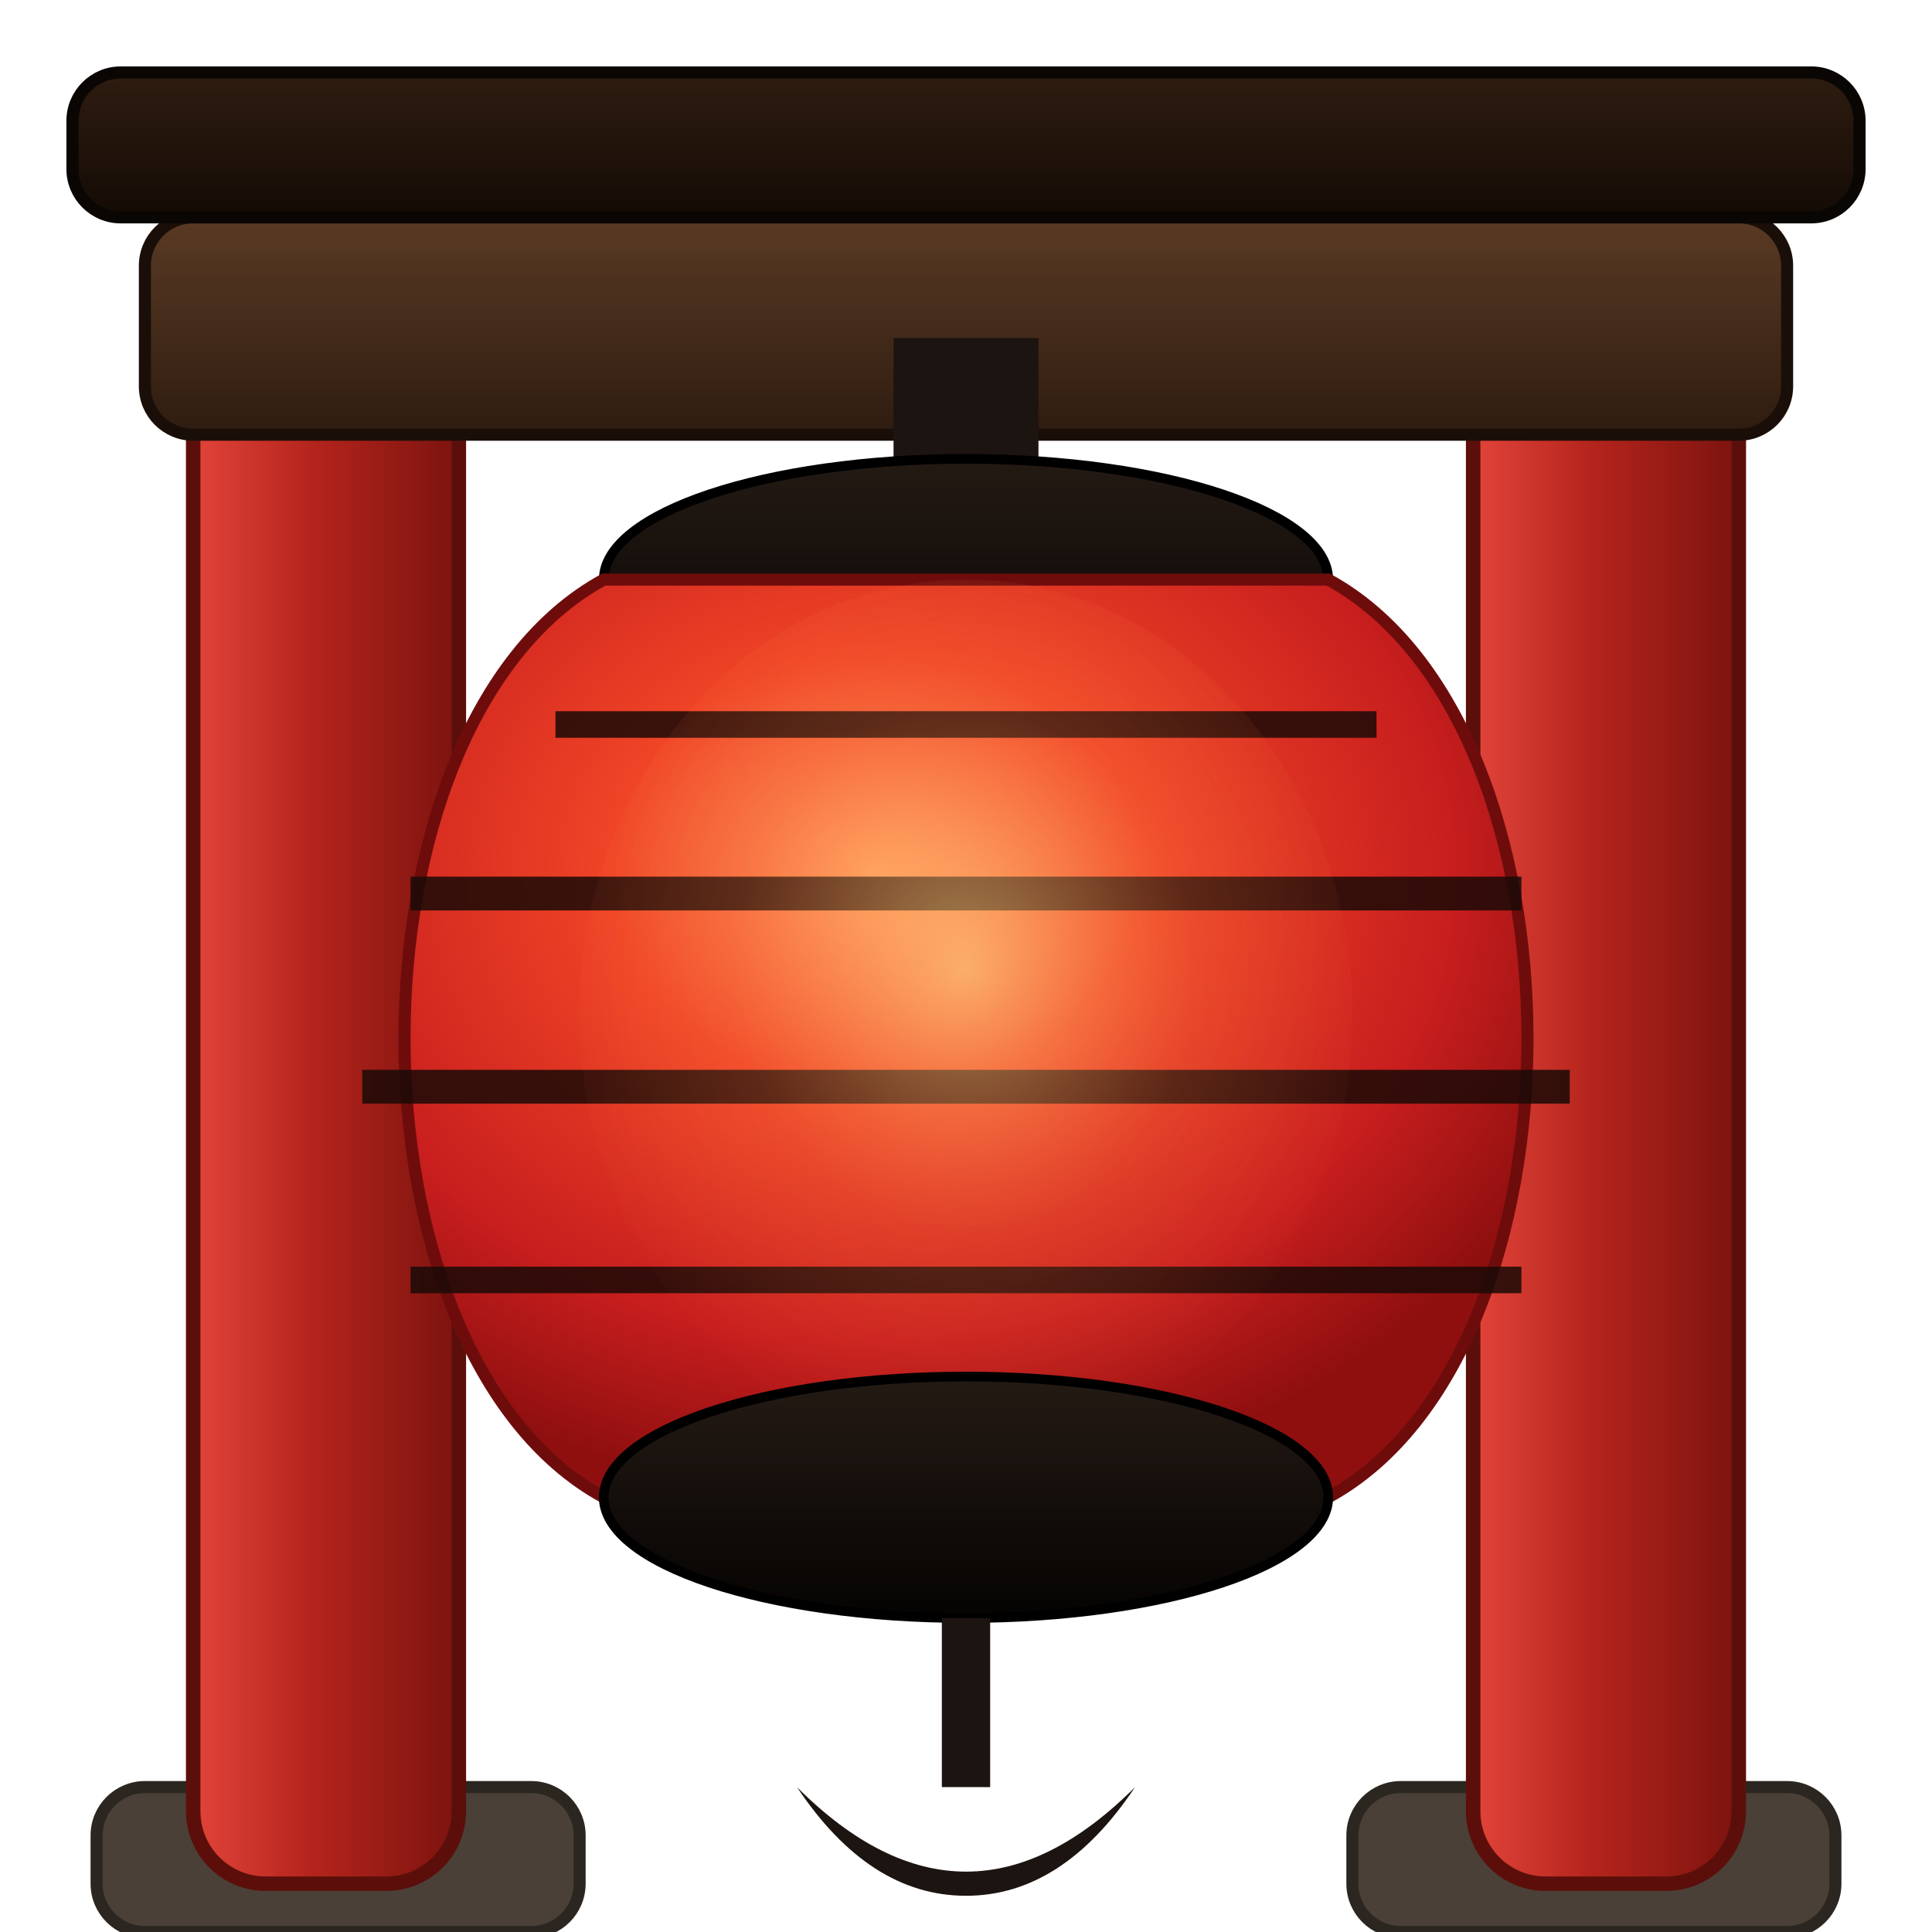
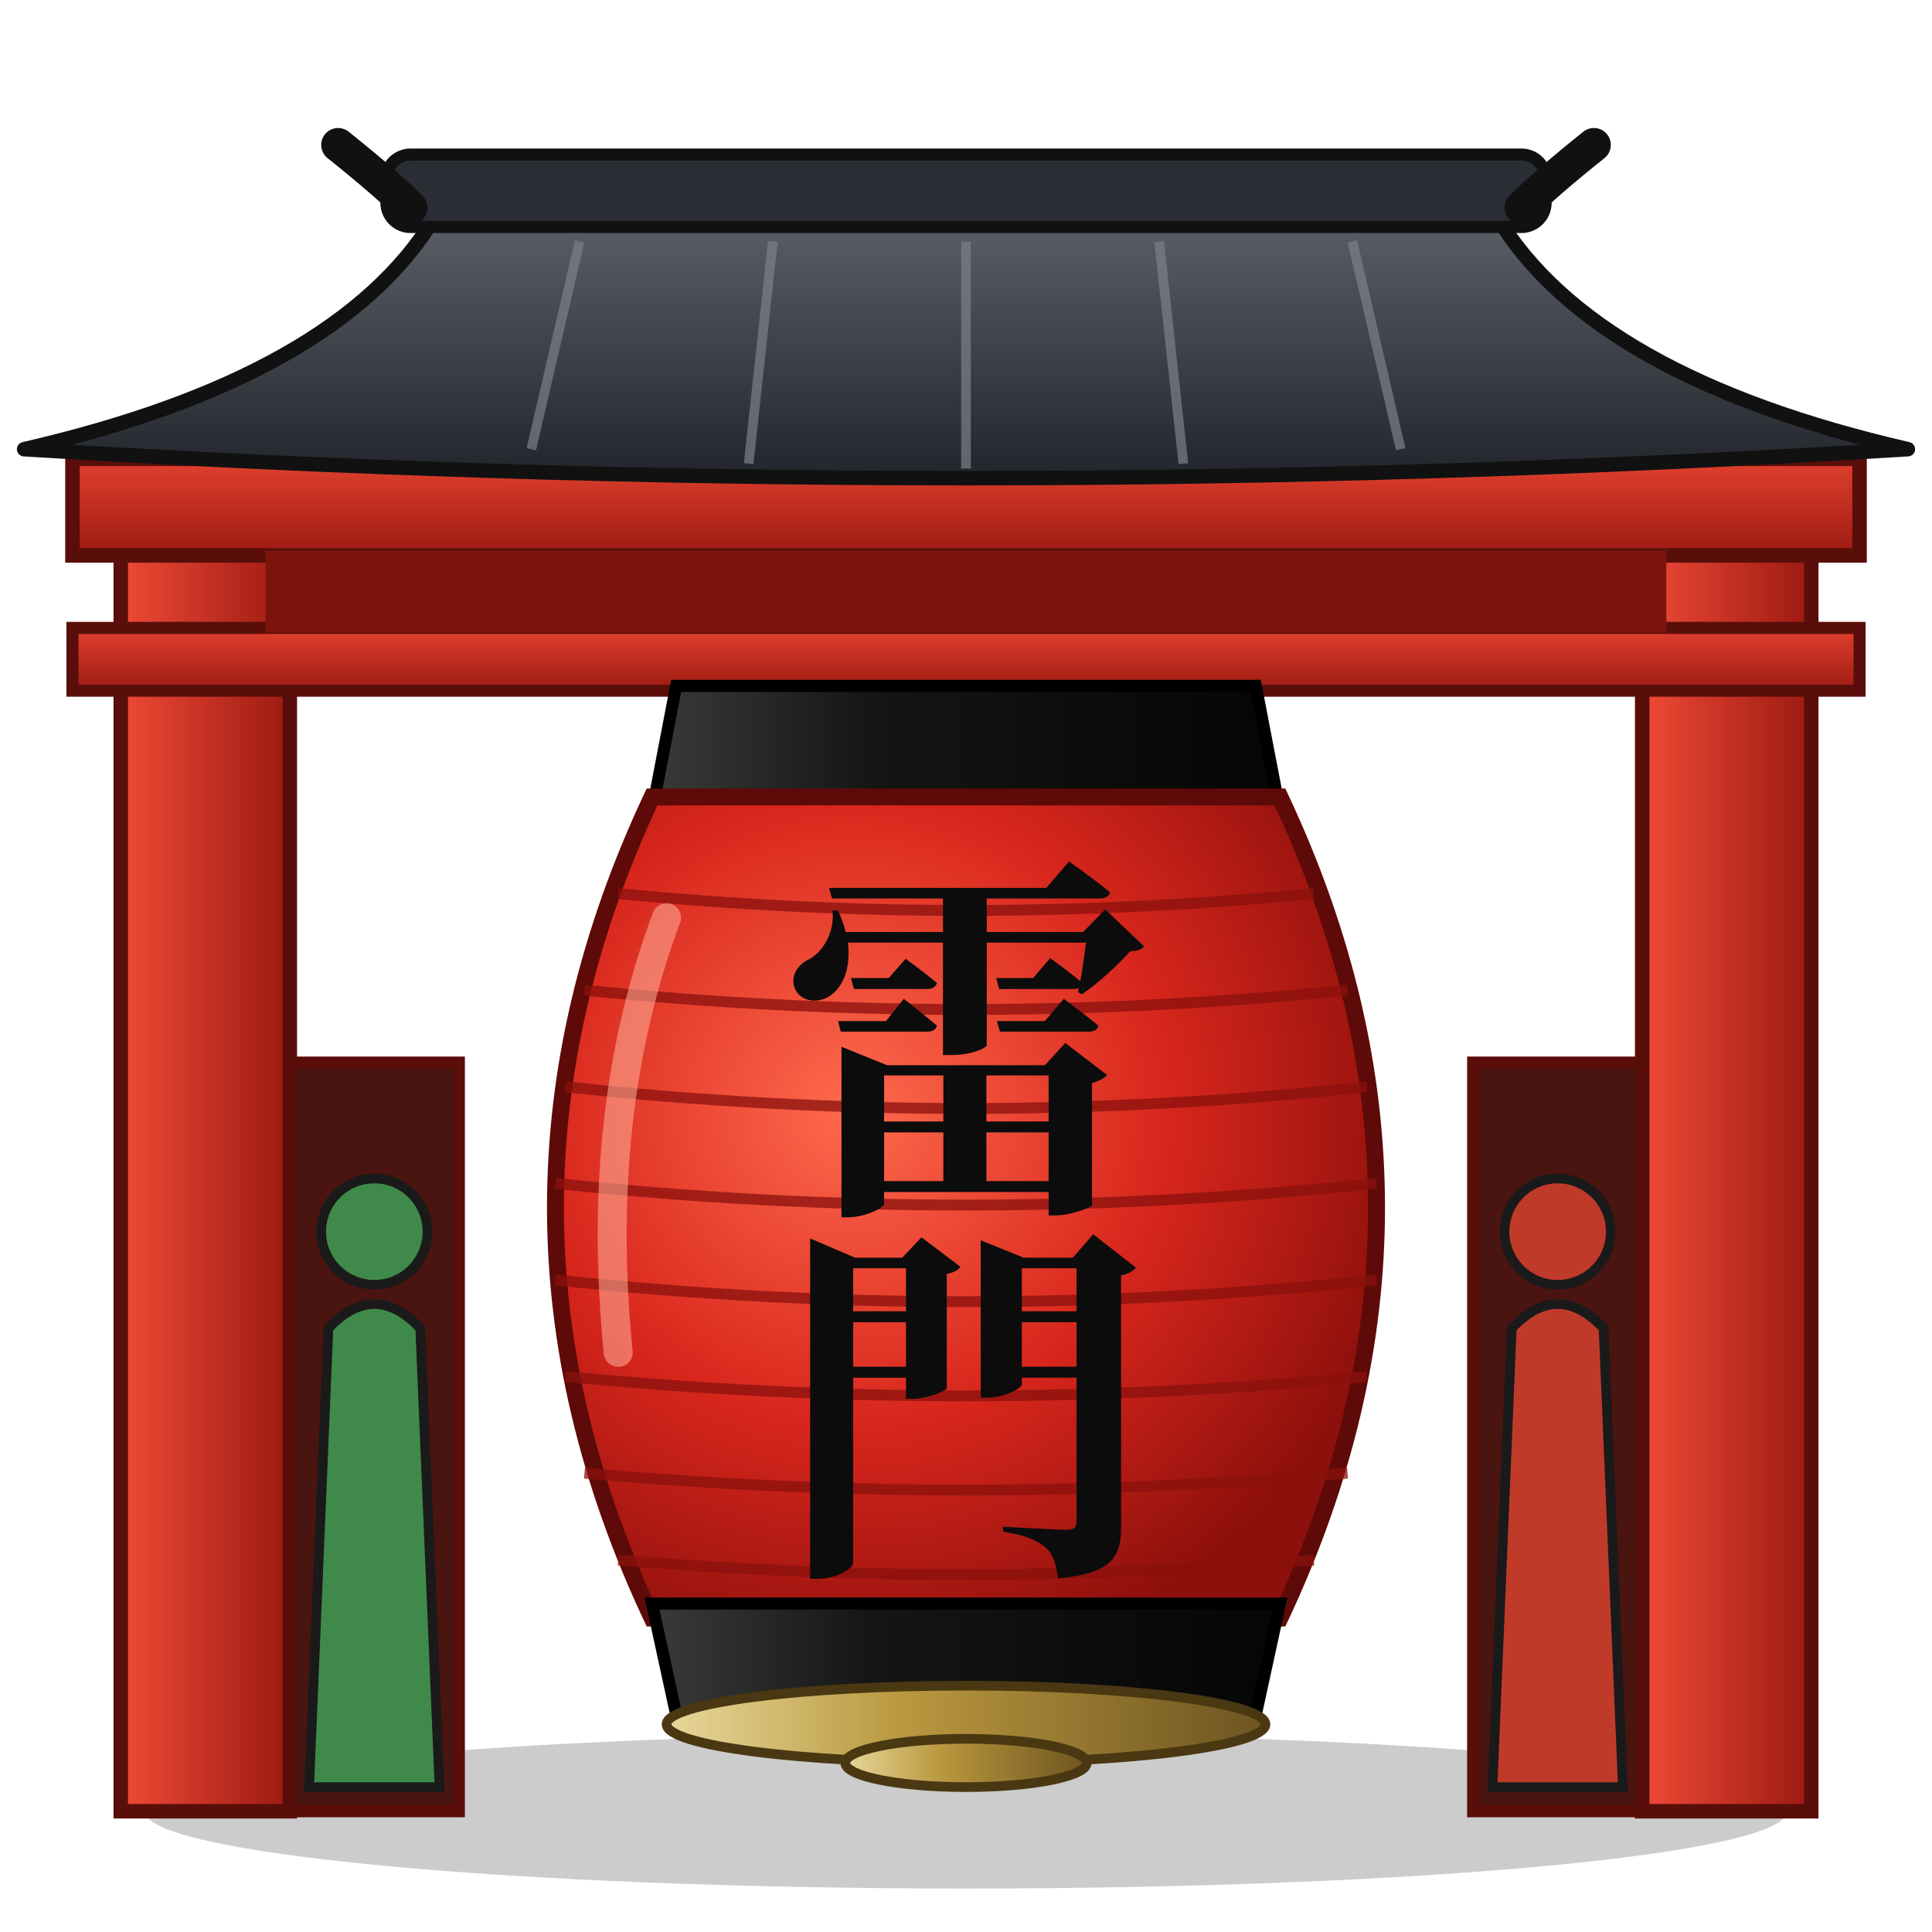
<svg xmlns="http://www.w3.org/2000/svg" viewBox="0 0 80 80">
  <defs>
-     <linearGradient id="pillarGrad" x1="0" y1="0" x2="1" y2="0">
-       <stop offset="0%" stop-color="#e2443a" />
-       <stop offset="45%" stop-color="#b4241c" />
-       <stop offset="100%" stop-color="#7c130f" />
+     <linearGradient id="kmPillar" x1="0" y1="0" x2="1" y2="0">
+       <stop offset="0" stop-color="#ef4a36" />
+       <stop offset="1" stop-color="#9c1a12" />
    </linearGradient>
-     <linearGradient id="beamGrad" x1="0" y1="0" x2="0" y2="1">
-       <stop offset="0%" stop-color="#5a3a24" />
-       <stop offset="100%" stop-color="#2e1c10" />
+     <linearGradient id="kmRoof" x1="0" y1="0" x2="0" y2="1">
+       <stop offset="0" stop-color="#5a5f68" />
+       <stop offset="1" stop-color="#22252b" />
    </linearGradient>
-     <linearGradient id="roofGrad" x1="0" y1="0" x2="0" y2="1">
-       <stop offset="0%" stop-color="#2e1c10" />
-       <stop offset="100%" stop-color="#140b05" />
+     <linearGradient id="kmBeam" x1="0" y1="0" x2="0" y2="1">
+       <stop offset="0" stop-color="#e2412e" />
+       <stop offset="1" stop-color="#9c1a12" />
    </linearGradient>
-     <radialGradient id="lanternGrad" cx="42%" cy="32%" r="68%">
-       <stop offset="0%" stop-color="#ff9a5c" />
-       <stop offset="35%" stop-color="#ef4426" />
-       <stop offset="75%" stop-color="#c81e1e" />
-       <stop offset="100%" stop-color="#8f0f0f" />
+     <radialGradient id="kmLantern" cx="0.36" cy="0.38" r="0.7">
+       <stop offset="0" stop-color="#ff6a4e" />
+       <stop offset="0.55" stop-color="#d8261c" />
+       <stop offset="1" stop-color="#8e100c" />
    </radialGradient>
-     <radialGradient id="glowGrad" cx="50%" cy="45%" r="55%">
-       <stop offset="0%" stop-color="#ffe08a" stop-opacity="0.95" />
-       <stop offset="55%" stop-color="#ff8a4c" stop-opacity="0.3" />
-       <stop offset="100%" stop-color="#ff8a4c" stop-opacity="0" />
-     </radialGradient>
-     <linearGradient id="capGrad" x1="0" y1="0" x2="0" y2="1">
-       <stop offset="0%" stop-color="#241a14" />
-       <stop offset="100%" stop-color="#050302" />
+     <linearGradient id="kmBand" x1="0" y1="0" x2="1" y2="0">
+       <stop offset="0" stop-color="#3a3a3a" />
+       <stop offset="0.35" stop-color="#151515" />
+       <stop offset="1" stop-color="#050505" />
+     </linearGradient>
+     <linearGradient id="kmMetal" x1="0" y1="0" x2="1" y2="0">
+       <stop offset="0" stop-color="#e8d79a" />
+       <stop offset="0.4" stop-color="#b8973e" />
+       <stop offset="1" stop-color="#6e5420" />
    </linearGradient>
  </defs>
-   <rect x="4" y="74" width="20" height="6" rx="2" fill="#4a4038" stroke="#2b2620" stroke-width="0.5" />
-   <rect x="56" y="74" width="20" height="6" rx="2" fill="#4a4038" stroke="#2b2620" stroke-width="0.5" />
-   <rect x="8" y="14" width="11" height="64" rx="3" fill="url(#pillarGrad)" stroke="#5c0f0a" stroke-width="0.6" />
-   <rect x="61" y="14" width="11" height="64" rx="3" fill="url(#pillarGrad)" stroke="#5c0f0a" stroke-width="0.6" />
-   <rect x="6" y="9" width="68" height="9" rx="2" fill="url(#beamGrad)" stroke="#1a0f08" stroke-width="0.5" />
-   <rect x="3" y="3" width="74" height="6" rx="2" fill="url(#roofGrad)" stroke="#0a0604" stroke-width="0.5" />
+   <ellipse cx="40" cy="75" rx="34" ry="3.2" fill="#000" opacity="0.2" />
+   <rect x="5" y="20" width="7" height="55" fill="url(#kmPillar)" stroke="#5a0e0a" stroke-width="0.6" />
+   <rect x="68" y="20" width="7" height="55" fill="url(#kmPillar)" stroke="#5a0e0a" stroke-width="0.6" />
+   <rect x="12" y="44" width="7" height="31" fill="#4a1410" stroke="#5a0e0a" stroke-width="0.5" />
+   <rect x="61" y="44" width="7" height="31" fill="#4a1410" stroke="#5a0e0a" stroke-width="0.5" />
+   <g stroke="#1a1a1a" stroke-width="0.4">
+     <circle cx="15.5" cy="51" r="2.2" fill="#3f8a4a" />
+     <path d="M12.8 74 L13.6 55 Q15.5 53 17.4 55 L18.2 74Z" fill="#3f8a4a" />
+     <circle cx="64.5" cy="51" r="2.2" fill="#c03a2a" />
+     <path d="M61.8 74 L62.6 55 Q64.5 53 66.4 55 L67.2 74Z" fill="#c03a2a" />
+   </g>
+   <rect x="3" y="19" width="74" height="4" fill="url(#kmBeam)" stroke="#5a0e0a" stroke-width="0.6" />
+   <rect x="3" y="26" width="74" height="2.6" fill="url(#kmBeam)" stroke="#5a0e0a" stroke-width="0.5" />
+   <rect x="11" y="22.8" width="58" height="3.4" fill="#7c140e" />
+   <path d="M1 18.6 Q14 15.6 18 9 L62 9 Q66 15.6 79 18.6 Q40 21 1 18.6Z" fill="url(#kmRoof)" stroke="#111" stroke-width="0.6" stroke-linejoin="round" />
+   <g stroke="#7a808a" stroke-width="0.4" opacity="0.7">
+     <line x1="24" y1="10" x2="22" y2="18.6" />
+     <line x1="32" y1="10" x2="31" y2="19.2" />
+     <line x1="40" y1="10" x2="40" y2="19.4" />
+     <line x1="48" y1="10" x2="49" y2="19.2" />
+     <line x1="56" y1="10" x2="58" y2="18.6" />
+   </g>
+   <rect x="16" y="6.4" width="48" height="3" rx="1" fill="#2a2d33" stroke="#111" stroke-width="0.5" />
+   <path d="M14 6 Q16 7.6 17 8.6 M66 6 Q64 7.6 63 8.6" stroke="#111" stroke-width="1.4" fill="none" stroke-linecap="round" />
  <g>
-     <animateTransform attributeName="transform" type="rotate" values="-3 40 16; 3 40 16; -3 40 16" dur="4.5s" repeatCount="indefinite" />
-     <rect x="37" y="14" width="6" height="9" fill="#1c1410" />
-     <ellipse cx="40" cy="24" rx="15" ry="5" fill="url(#capGrad)" stroke="#000000" stroke-width="0.4" />
-     <path d="M25,24 C14,30 14,56 25,62 L55,62 C66,56 66,30 55,24 Z" fill="url(#lanternGrad)" stroke="#6e0c0c" stroke-width="0.5" />
-     <line x1="23" y1="30" x2="57" y2="30" stroke="#1a0906" stroke-width="1.1" opacity="0.85" />
-     <line x1="17" y1="37" x2="63" y2="37" stroke="#1a0906" stroke-width="1.4" opacity="0.85" />
-     <line x1="15" y1="45" x2="65" y2="45" stroke="#1a0906" stroke-width="1.4" opacity="0.85" />
-     <line x1="17" y1="53" x2="63" y2="53" stroke="#1a0906" stroke-width="1.1" opacity="0.85" />
-     <ellipse cx="40" cy="42" rx="16" ry="18" fill="url(#glowGrad)" opacity="0.6">
-       <animate attributeName="opacity" values="0.35;0.75;0.35" dur="3s" repeatCount="indefinite" />
-     </ellipse>
-     <ellipse cx="40" cy="62" rx="15" ry="5" fill="url(#capGrad)" stroke="#000000" stroke-width="0.4" />
-     <line x1="40" y1="67" x2="40" y2="74" stroke="#1c1410" stroke-width="2" />
-     <path d="M33,74 Q40,81 47,74 Q44,78.5 40,78.5 Q36,78.5 33,74 Z" fill="#1c1410" />
+     <animateTransform attributeName="transform" type="rotate" values="0 40 28;1.6 40 28;0 40 28;-1.6 40 28;0 40 28" dur="5s" repeatCount="indefinite" />
+     <path d="M28 28.4 L52 28.4 L53 33.6 L27 33.6Z" fill="url(#kmBand)" stroke="#000" stroke-width="0.5" />
+     <path d="M27 33 Q19 50 27 67 L53 67 Q61 50 53 33Z" fill="url(#kmLantern)" stroke="#5e0a08" stroke-width="0.7" />
+     <g fill="none" stroke="#8a100c" stroke-width="0.45" opacity="0.75">
+       <path d="M25.6 37 Q40 38.4 54.4 37" />
+       <path d="M24.2 41 Q40 42.6 55.8 41" />
+       <path d="M23.4 45 Q40 46.8 56.6 45" />
+       <path d="M23 49 Q40 50.8 57 49" />
+       <path d="M23 53 Q40 54.8 57 53" />
+       <path d="M23.4 57 Q40 58.6 56.6 57" />
+       <path d="M24.2 61 Q40 62.4 55.8 61" />
+       <path d="M25.6 64.6 Q40 65.8 54.4 64.6" />
+     </g>
+     <text x="40" y="49" text-anchor="middle" font-family="'Yu Mincho','MS Mincho','Noto Serif JP','Noto Serif CJK JP',serif" font-weight="900" font-size="15.5" fill="#0c0c0c">雷</text>
+     <text x="40" y="64" text-anchor="middle" font-family="'Yu Mincho','MS Mincho','Noto Serif JP','Noto Serif CJK JP',serif" font-weight="900" font-size="15.5" fill="#0c0c0c">門</text>
+     <path d="M27.6 38 Q24.6 46 25.6 56" fill="none" stroke="#ffb09a" stroke-width="1.2" stroke-linecap="round" opacity="0.55" />
+     <path d="M27 66.4 L53 66.4 L52 71 L28 71Z" fill="url(#kmBand)" stroke="#000" stroke-width="0.5" />
+     <ellipse cx="40" cy="71.4" rx="12.4" ry="1.6" fill="url(#kmMetal)" stroke="#4a3812" stroke-width="0.4" />
+     <ellipse cx="40" cy="73" rx="5" ry="1" fill="url(#kmMetal)" stroke="#4a3812" stroke-width="0.4" />
  </g>
</svg>
